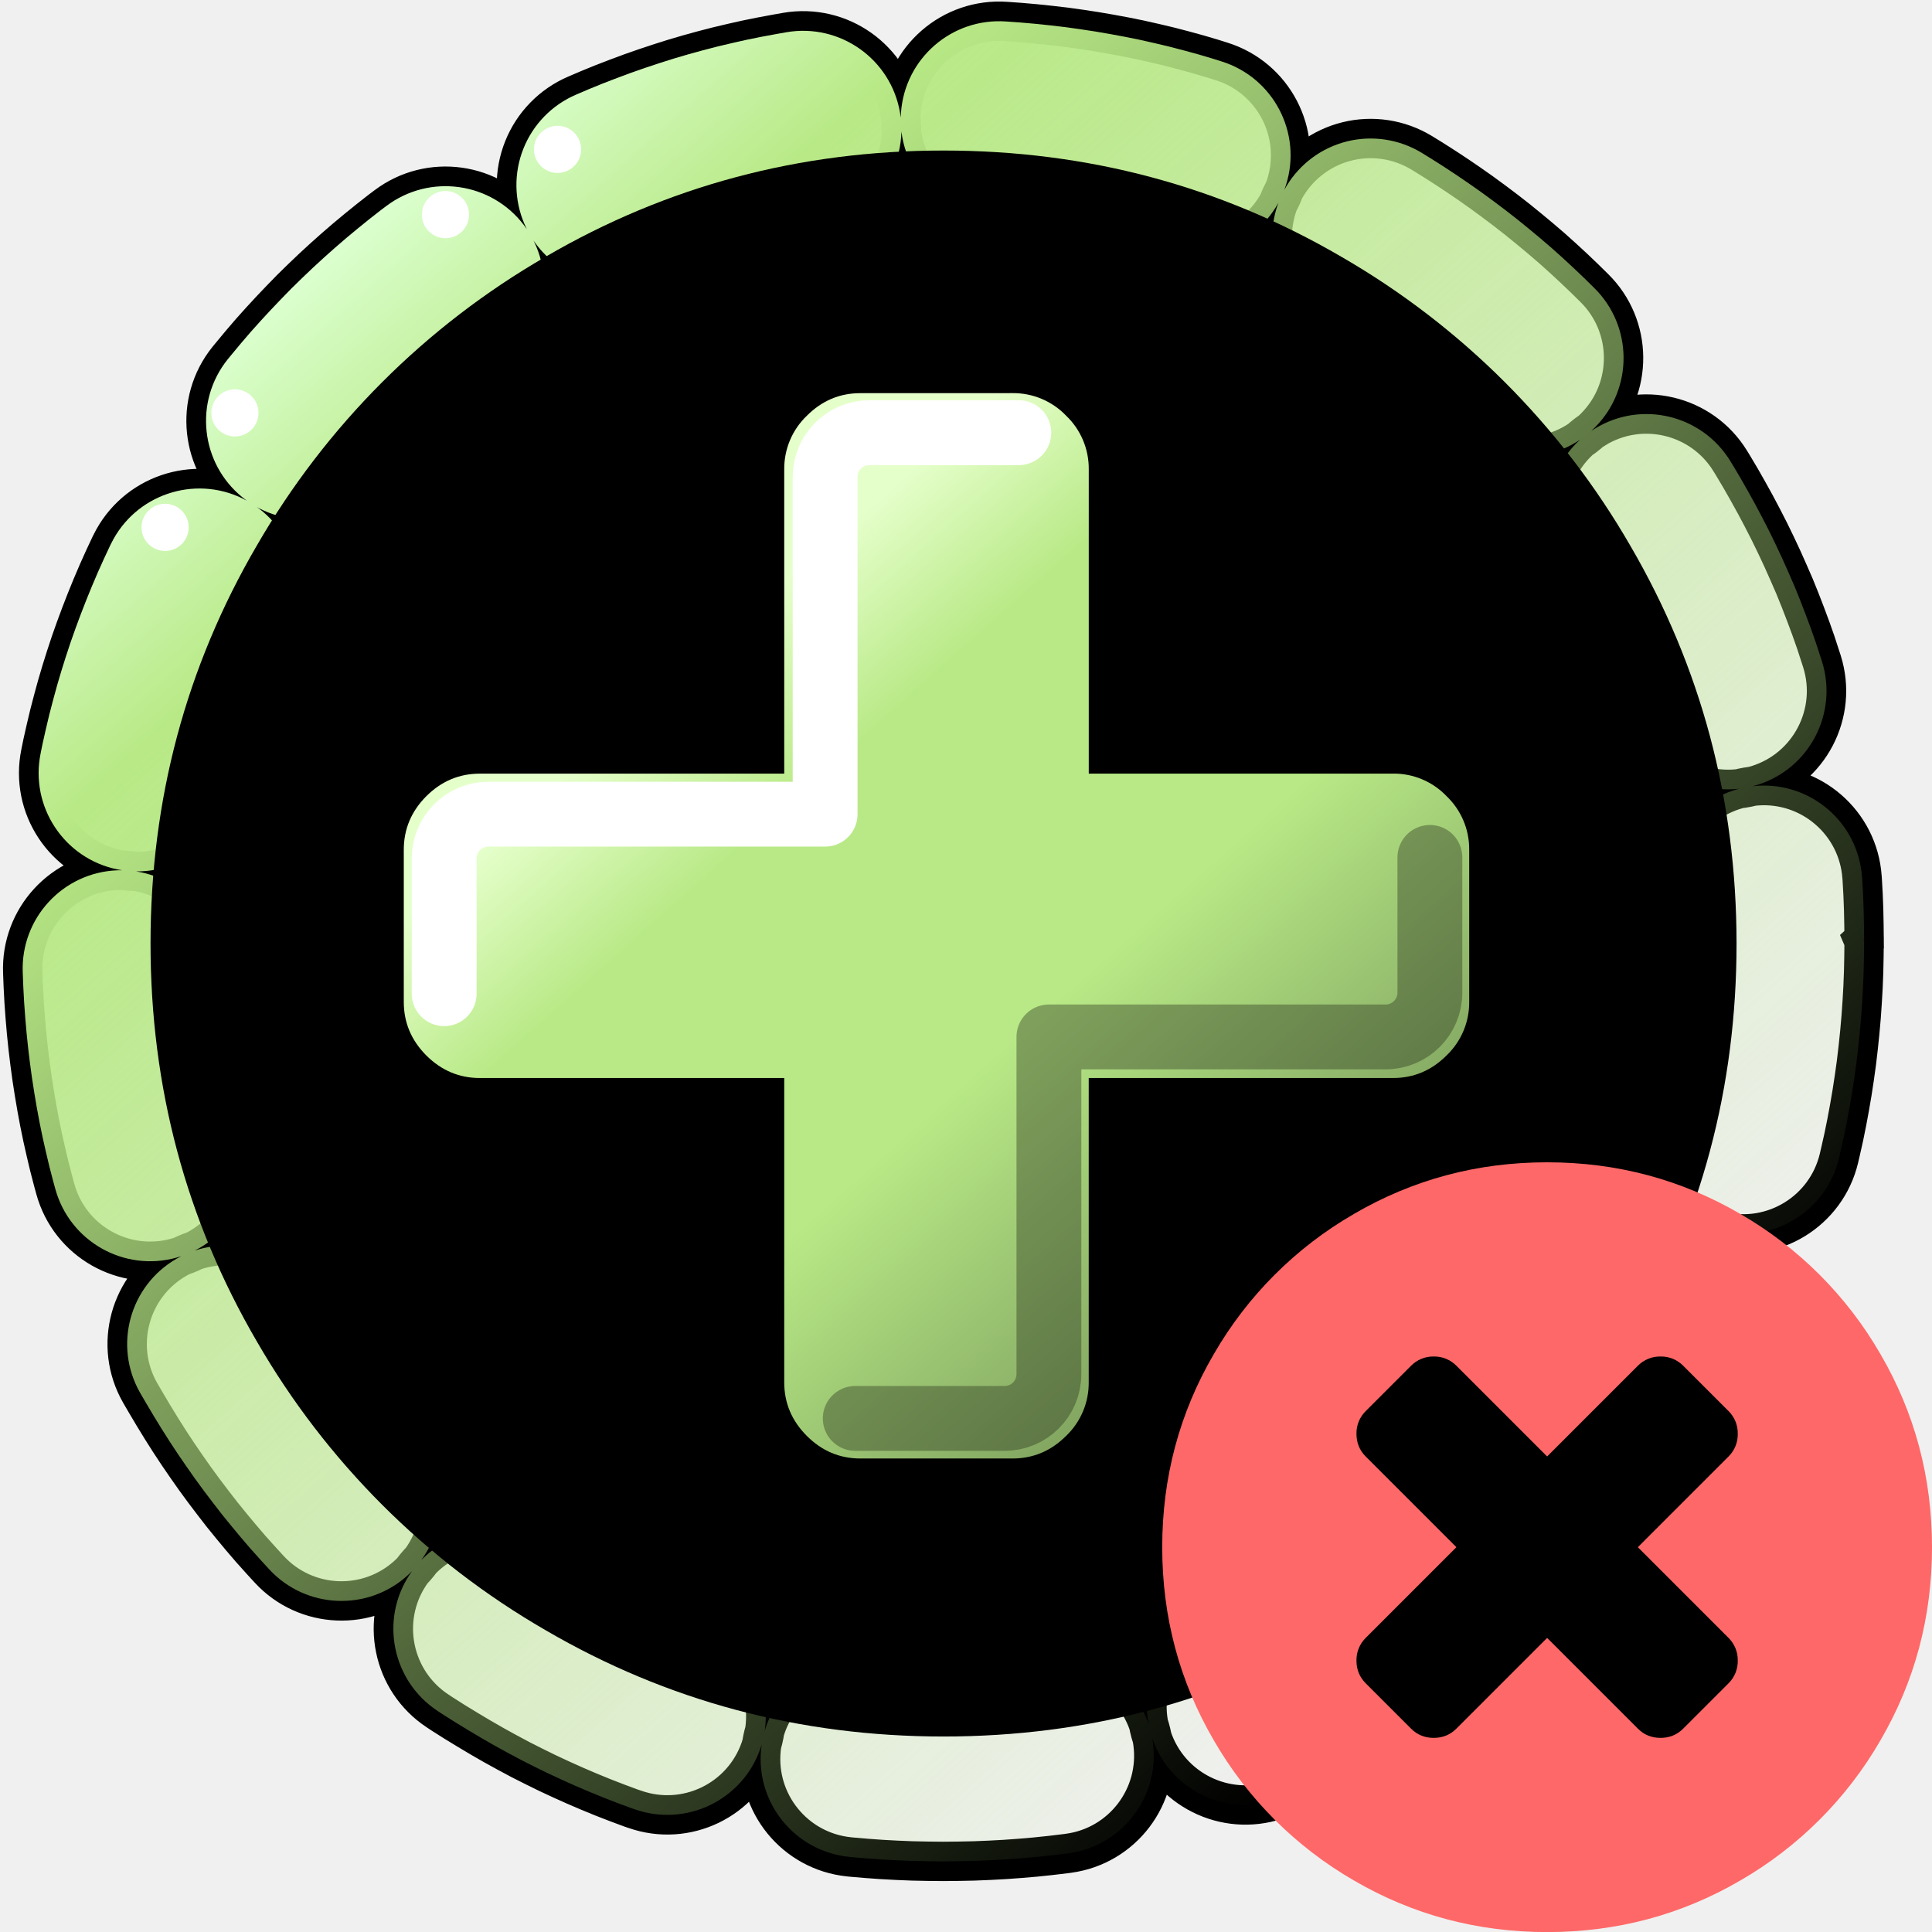
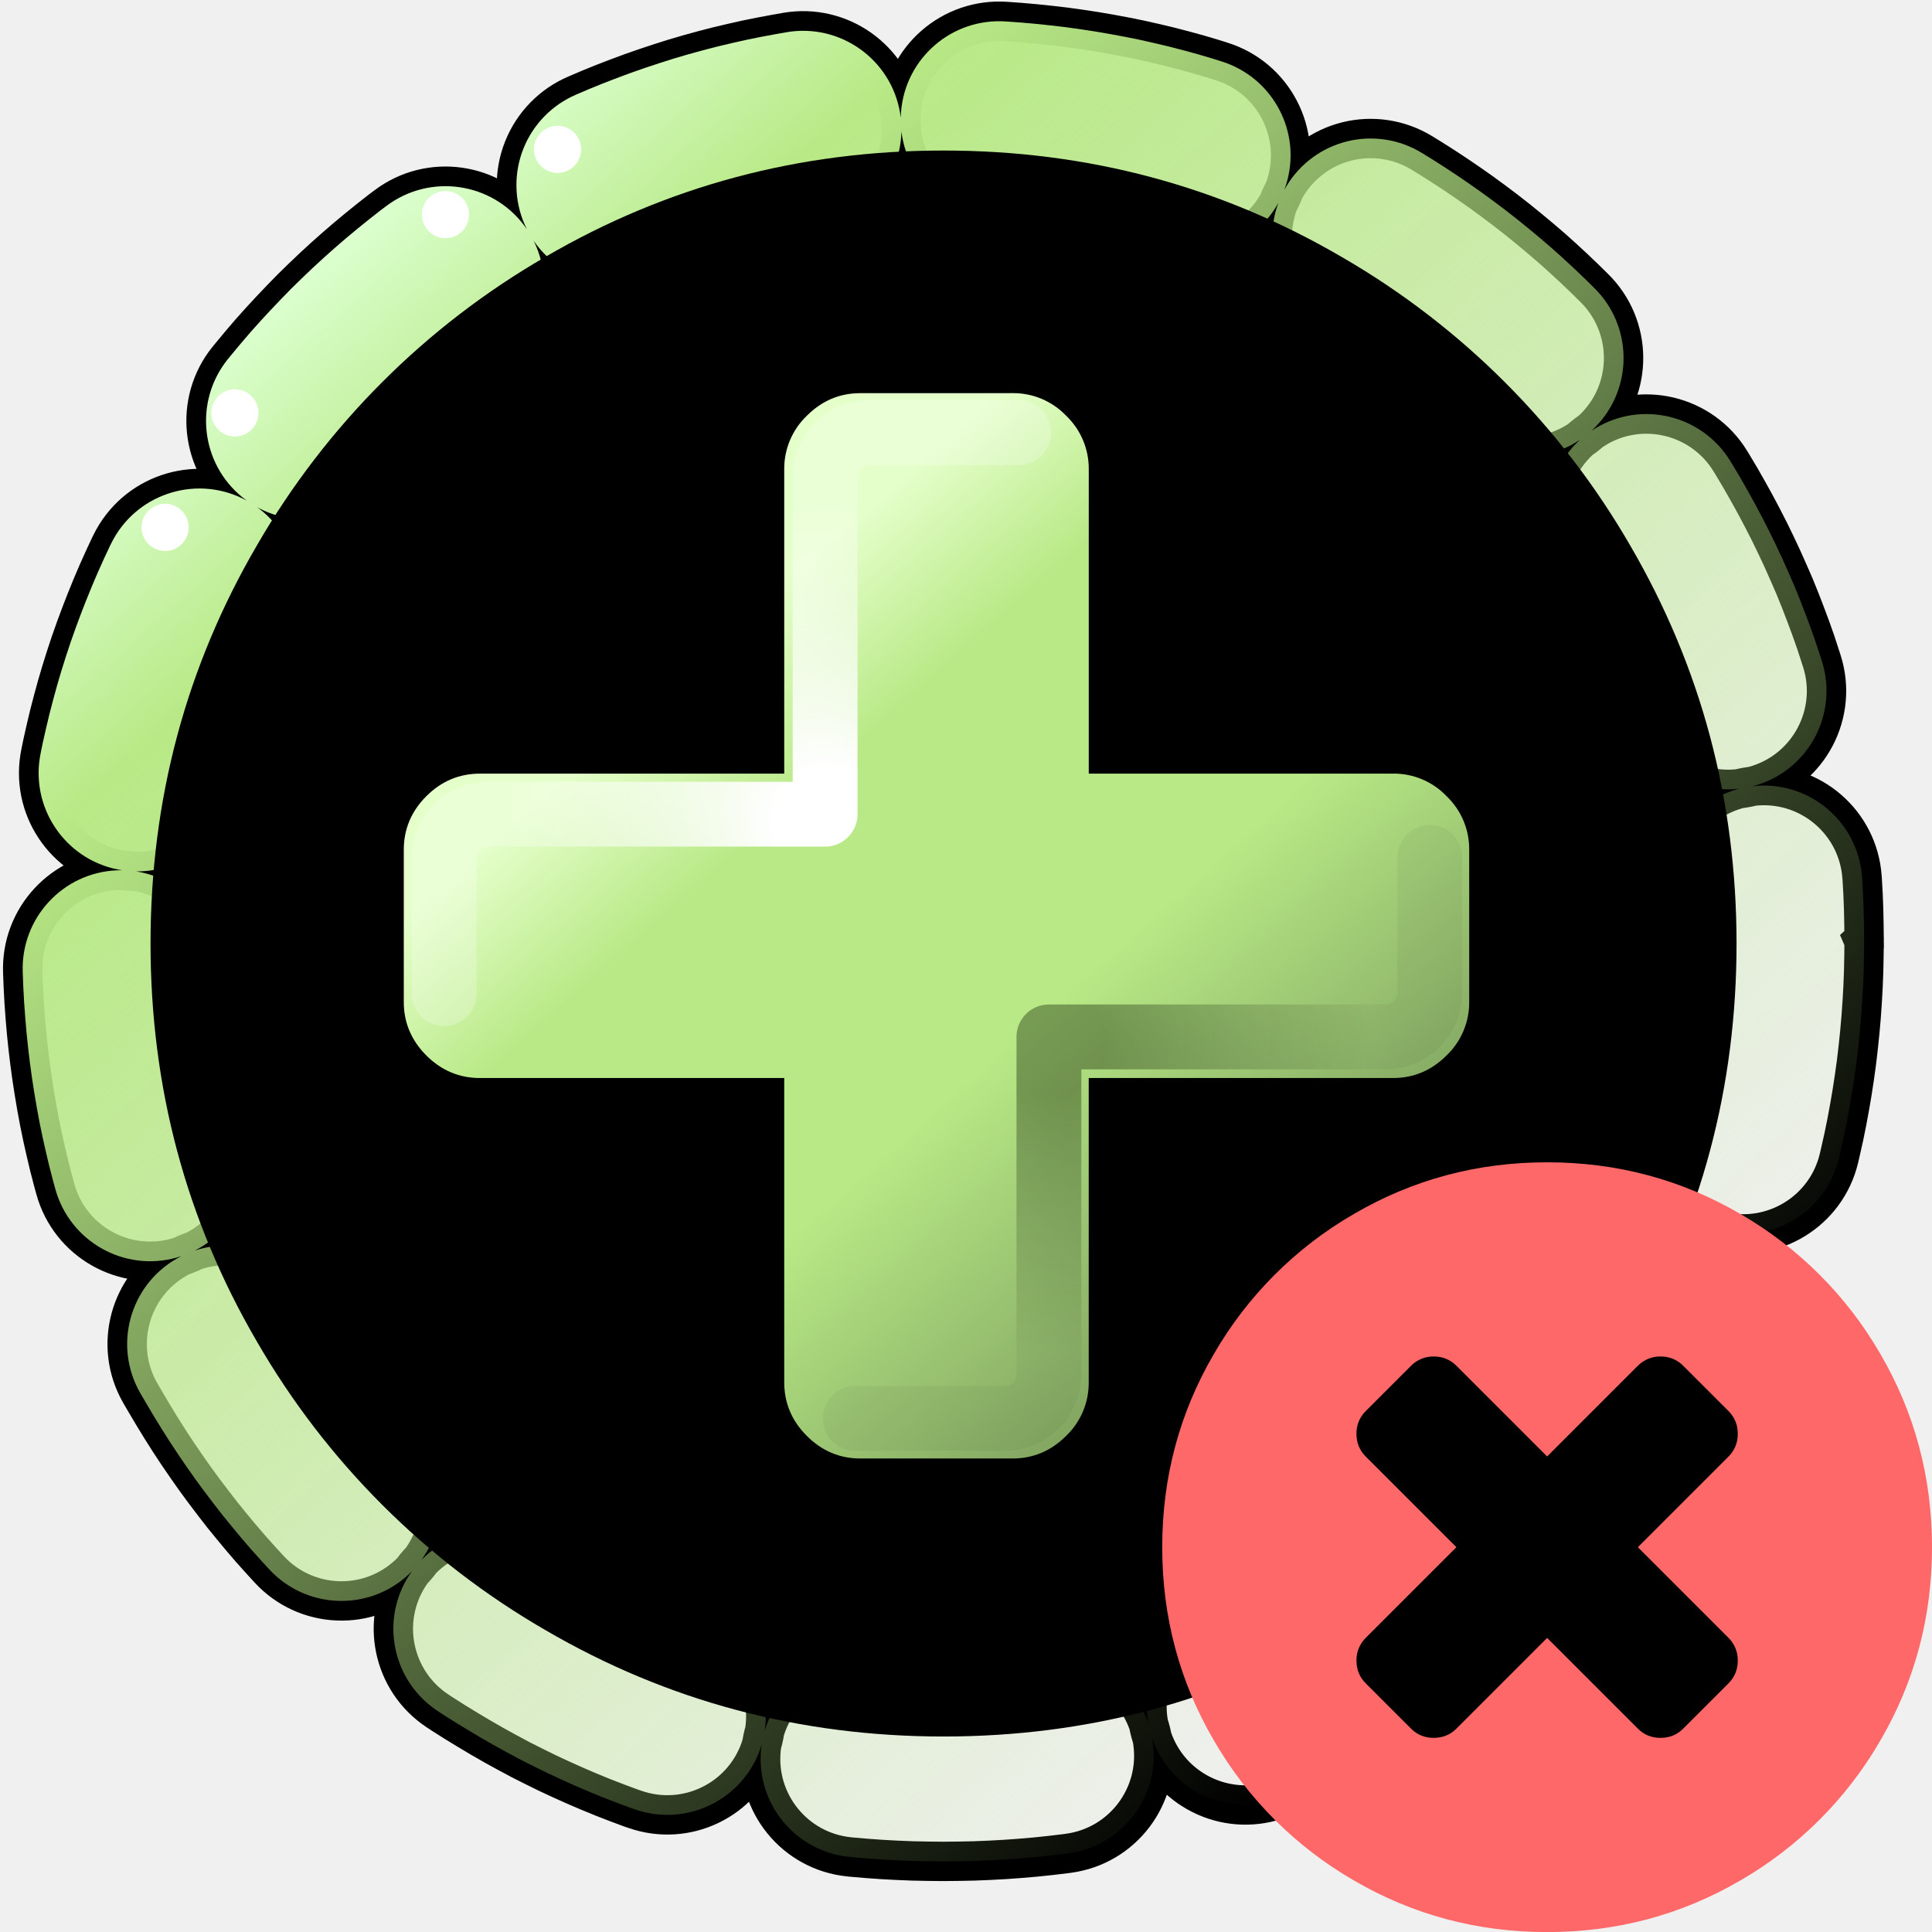
<svg xmlns="http://www.w3.org/2000/svg" xmlns:xlink="http://www.w3.org/1999/xlink" width="48" height="48">
  <defs>
+     <linearGradient id="j">
+       <stop offset=".164" style="stop-color:#fff;stop-opacity:1" />
+       <stop offset="1" style="stop-color:#fff;stop-opacity:.232" />
+     </linearGradient>
+     <linearGradient id="i">
+       <stop offset=".173" style="stop-color:#0c1d00;stop-opacity:1" />
+       <stop offset="1" style="stop-color:#212a18;stop-opacity:.149" />
+     </linearGradient>
    <linearGradient id="h">
      <stop offset="0" style="stop-color:#e5ffcb;stop-opacity:1" />
      <stop offset=".18" style="stop-color:#b8e986;stop-opacity:1" />
      <stop offset=".514" style="stop-color:#b8e986;stop-opacity:1" />
      <stop offset="1" style="stop-color:#6e8c53;stop-opacity:1" />
    </linearGradient>
    <linearGradient id="g">
      <stop offset="0" style="stop-color:#dbffce;stop-opacity:1" />
      <stop offset=".137" style="stop-color:#b8e986;stop-opacity:1" />
      <stop offset="1" style="stop-color:#b8e986;stop-opacity:0" />
    </linearGradient>
    <linearGradient id="f">
      <stop offset="0" style="stop-color:#b8e986;stop-opacity:1" />
      <stop offset="1" style="stop-color:#b8e986;stop-opacity:0" />
    </linearGradient>
-     <linearGradient xlink:href="#f" id="i" x1="-.456" x2="47.335" y1="23.386" y2="23.386" gradientUnits="userSpaceOnUse" />
-     <linearGradient xlink:href="#g" id="j" x1="8.584" x2="38.703" y1="5.262" y2="38.889" gradientUnits="userSpaceOnUse" />
-     <linearGradient xlink:href="#h" id="k" x1="17.191" x2="33.055" y1="16.461" y2="34.316" gradientUnits="userSpaceOnUse" />
+     <linearGradient xlink:href="#f" id="k" x1="-.456" x2="47.335" y1="23.386" y2="23.386" gradientUnits="userSpaceOnUse" />
+     <linearGradient xlink:href="#g" id="l" x1="8.584" x2="38.703" y1="5.262" y2="38.889" gradientUnits="userSpaceOnUse" />
+     <linearGradient xlink:href="#h" id="m" x1="17.191" x2="33.055" y1="16.461" y2="34.316" gradientUnits="userSpaceOnUse" />
+     <radialGradient xlink:href="#i" id="o" cx="20.472" cy="20.157" r="7.944" fx="20.472" fy="20.157" gradientTransform="matrix(1 0 0 .9786 0 .38)" gradientUnits="userSpaceOnUse" />
+     <radialGradient xlink:href="#j" id="n" cx="20.56" cy="20.428" r="7.944" fx="20.56" fy="20.428" gradientTransform="matrix(1 0 0 .9786 0 .38)" gradientUnits="userSpaceOnUse" />
  </defs>
-   <g style="opacity:1;stroke:#000;stroke-dasharray:none;stroke-dashoffset:0;stroke-opacity:1;fill:url(#i);fill-opacity:1;stroke-width:1;paint-order:stroke fill markers" transform="translate(.52 .519)scale(.9778)">
-     <path d="M25.032.015a2.5 2.5 0 0 0-2.671 2.318 2.5 2.5 0 0 0 2.318 2.67l.312.021.307.028.303.03.302.036.301.041.297.047.297.05.295.055.293.061.29.064.29.069.29.076.284.078.285.084.188.059a2.5 2.5 0 0 0 3.133-1.639 2.5 2.5 0 0 0-1.639-3.133l-.229-.072-.365-.108-.369-.101-.369-.096-.371-.088-.373-.084-.375-.076-.377-.07L27.3.27l-.379-.058-.38-.053-.386-.045-.382-.04-.387-.034zm-5.58.273-.265.047-.377.07-.375.076-.373.084-.371.088-.37.096-.367.101-.367.108-.363.115-.362.12-.36.126-.358.133-.356.137-.353.144-.328.14a2.5 2.5 0 0 0-1.315 3.284 2.5 2.5 0 0 0 3.283 1.313l.29-.123.275-.114.277-.107.28-.104.279-.097.281-.094.283-.088.285-.084.287-.078.288-.076.289-.069.29-.064.294-.06.295-.055.224-.04a2.5 2.5 0 0 0 2.045-2.884A2.5 2.5 0 0 0 19.452.288Zm14.246 2.773a2.5 2.5 0 0 0-1.54 1.133A2.5 2.5 0 0 0 33 7.628q.347.21.701.45l-.017-.015.265.182.246.174.243.178.24.18.234.183.233.187.226.19.225.193.22.197.217.2.215.205.22.217a2.5 2.5 0 0 0 3.536-.03 2.5 2.5 0 0 0-.03-3.535l-.25-.246-.273-.26-.277-.256-.281-.252-.287-.246-.291-.242-.293-.238-.301-.235-.303-.228-.307-.225-.31-.218-.309-.211-.01-.006a23 23 0 0 0-.892-.57 2.5 2.5 0 0 0-1.893-.29zM9.284 4.704l-.14.105-.3.235-.294.238-.291.242-.285.246-.283.252-.278.256-.273.26-.27.264-.263.27-.26.273-.256.277-.252.281-.246.287-.242.291-.094.114a2.5 2.5 0 0 0 .377 3.515 2.5 2.5 0 0 0 3.516-.375l.066-.082.19-.228.193-.225.197-.22.2-.217.204-.215.207-.21.21-.206.214-.205.217-.2.22-.197.225-.193.229-.19.23-.187.237-.184.107-.082a2.5 2.5 0 0 0 .488-3.5 2.5 2.5 0 0 0-3.5-.49zm30.707 5.656a2.5 2.5 0 0 0-.82 3.44l.043.068.156.266.153.265.148.268.143.267.136.27.133.271.127.272.123.273.117.276.114.275.107.278.104.279.097.28.094.28.025.084a2.5 2.5 0 0 0 3.133 1.639 2.5 2.5 0 0 0 1.639-3.133l-.04-.123-.118-.363-.127-.36-.133-.357-.137-.355-.144-.356-.153-.351-.156-.35-.162-.346-.168-.345-.176-.344-.18-.34-.187-.338-.191-.336-.198-.332-.062-.101a2.5 2.5 0 0 0-3.44-.82ZM5.634 12.136a2.5 2.5 0 0 0-3.344 1.148l-.017.033-.162.346-.157.35-.15.351-.145.356-.138.355-.133.358-.127.359-.12.363-.114.363-.108.366-.101.369-.096.369-.088.371-.084.373-.049.242a2.5 2.5 0 0 0 1.947 2.951A2.5 2.5 0 0 0 5.4 19.612l.04-.201.065-.291.07-.289.075-.29.078-.284.084-.285.088-.284.093-.28.1-.28.102-.28.109-.277.111-.275.12-.276.12-.273.127-.268a2.5 2.5 0 0 0-1.148-3.343zm38.477 7.3a2.5 2.5 0 0 0-2.317 2.67v.006l.018.31.011.313.008.313.002.297v.039l-.002.297-.008.312-.011.313-.018.31-.021.307-.028.306-.031.303-.035.303-.041.3-.047.298-.05.296-.055.295-.061.293-.064.291-.032.127a2.5 2.5 0 0 0 1.848 3.016 2.5 2.5 0 0 0 3.016-1.848l.039-.168.084-.373.076-.375.07-.377.065-.379.058-.379.053-.382.045-.383.04-.385.034-.385.027-.388.022-.389.015-.39.008-.393.004-.373-.012-.028.012-.011-.004-.373-.008-.393-.015-.39-.022-.39-.004-.046a2.5 2.5 0 0 0-2.67-2.317ZM2.446 21.583a2.5 2.5 0 0 0-2.4 2.596l.014.36.021.39.028.388.033.385.04.385.046.383.052.382.059.38.064.378.07.377.077.375.084.373.088.371.096.37.056.205a2.5 2.5 0 0 0 3.076 1.744 2.5 2.5 0 0 0 1.745-3.076l-.045-.165-.075-.287-.07-.289-.064-.29-.06-.294-.056-.295-.05-.296-.045-.297-.041-.301-.037-.303-.032-.303-.027-.306-.022-.307-.017-.31-.012-.32a2.5 2.5 0 0 0-2.596-2.403zm40.735 9.197a2.5 2.5 0 0 0-3.381 1.037l-.129.244-.148.268-.153.266-.156.265-.162.262-.164.256-.166.254-.17.25-.174.246-.178.242-.18.24-.183.235-.187.23-.19.229-.152.175a2.5 2.5 0 0 0 .262 3.528 2.5 2.5 0 0 0 3.525-.262l.178-.207.242-.291.238-.295.234-.299.229-.303.225-.306.218-.313.215-.314.211-.32.205-.323.203-.328.198-.332.191-.336.188-.338.148-.279a2.5 2.5 0 0 0-1.037-3.38zm-39.223.67a2.5 2.5 0 0 0-.928 3.412l.147.252.197.332.201.328.205.323.211.32.215.314.22.313.224.306.23.303.232.3.239.294.242.291.246.287.252.281.215.235a2.5 2.5 0 0 0 3.533.144 2.5 2.5 0 0 0 .145-3.533l-.188-.203-.197-.22-.194-.225-.189-.229-.188-.23-.183-.235-.18-.24-.178-.242-.171-.246-.172-.25-.166-.254-.164-.256-.162-.262-.157-.265-.125-.22a2.5 2.5 0 0 0-3.412-.925zm31.963 6.537a2.5 2.5 0 0 0-1.865.422l-.106.074-.25.17-.252.166-.257.164-.262.162-.266.157-.265.152-.268.148-.268.141-.27.139-.27.133-.272.127-.273.123-.276.117-.275.111-.02.008a2.5 2.5 0 0 0-1.424 3.236 2.5 2.5 0 0 0 3.237 1.424l.058-.023.356-.145.351-.15.35-.157.346-.162.345-.17.344-.173.34-.182.338-.186.336-.193.332-.197.328-.201.324-.206.319-.21.316-.215.135-.096a2.5 2.5 0 0 0 .601-3.484 2.5 2.5 0 0 0-1.617-1.024zm-22.582.781a2.5 2.5 0 0 0-3.463.711 2.5 2.5 0 0 0 .711 3.463l.113.075.323.205.328.2.332.198.336.193.338.186.34.182.343.173.346.17.348.162.35.157.35.15.354.145.356.138.357.133.098.033a2.5 2.5 0 0 0 3.185-1.531 2.5 2.5 0 0 0-1.53-3.186l-.058-.021-.279-.102-.277-.109-.276-.111-.275-.117-.273-.123-.272-.127-.271-.133-.27-.139-.267-.14-.268-.149-.266-.152-.265-.157-.262-.162-.256-.164Zm12.607 2.836-.043.006-.302.035-.303.032-.307.027-.306.022-.31.017-.311.012-.315.008-.316.002-.317-.002-.312-.008-.313-.012-.31-.017-.307-.022-.306-.027-.016-.002a2.5 2.5 0 0 0-2.744 2.23 2.5 2.5 0 0 0 2.23 2.744l.057.006.385.033.388.028.389.021.39.016.393.008.393.004.392-.004.393-.008.39-.016.39-.021.388-.028.387-.033.382-.04.385-.046.082-.011a2.5 2.5 0 0 0 2.139-2.815 2.5 2.5 0 0 0-2.815-2.139z" style="baseline-shift:baseline;display:inline;overflow:visible;fill:url(#j);fill-opacity:1;stroke:#000;stroke-linecap:round;stroke-dasharray:none;stroke-dashoffset:0;stroke-opacity:1;paint-order:stroke fill markers;stop-color:#000;stop-opacity:1;stroke-width:1" />
+   <g style="opacity:1;stroke:#000;stroke-dasharray:none;stroke-dashoffset:0;stroke-opacity:1;fill:url(#k);fill-opacity:1;stroke-width:1;paint-order:stroke fill markers" transform="translate(.52 .519)scale(.9778)">
+     <path d="M25.032.015a2.5 2.5 0 0 0-2.671 2.318 2.5 2.5 0 0 0 2.318 2.67l.312.021.307.028.303.03.302.036.301.041.297.047.297.05.295.055.293.061.29.064.29.069.29.076.284.078.285.084.188.059a2.5 2.5 0 0 0 3.133-1.639 2.5 2.5 0 0 0-1.639-3.133l-.229-.072-.365-.108-.369-.101-.369-.096-.371-.088-.373-.084-.375-.076-.377-.07L27.3.27l-.379-.058-.38-.053-.386-.045-.382-.04-.387-.034zm-5.58.273-.265.047-.377.07-.375.076-.373.084-.371.088-.37.096-.367.101-.367.108-.363.115-.362.12-.36.126-.358.133-.356.137-.353.144-.328.14a2.5 2.5 0 0 0-1.315 3.284 2.5 2.5 0 0 0 3.283 1.313l.29-.123.275-.114.277-.107.28-.104.279-.097.281-.094.283-.088.285-.084.287-.078.288-.076.289-.069.29-.064.294-.06.295-.055.224-.04a2.5 2.5 0 0 0 2.045-2.884A2.5 2.5 0 0 0 19.452.288Zm14.246 2.773a2.5 2.5 0 0 0-1.54 1.133A2.5 2.5 0 0 0 33 7.628q.347.21.701.45l-.017-.015.265.182.246.174.243.178.24.18.234.183.233.187.226.19.225.193.22.197.217.2.215.205.22.217a2.5 2.5 0 0 0 3.536-.03 2.5 2.5 0 0 0-.03-3.535l-.25-.246-.273-.26-.277-.256-.281-.252-.287-.246-.291-.242-.293-.238-.301-.235-.303-.228-.307-.225-.31-.218-.309-.211-.01-.006a23 23 0 0 0-.892-.57 2.5 2.5 0 0 0-1.893-.29zM9.284 4.704l-.14.105-.3.235-.294.238-.291.242-.285.246-.283.252-.278.256-.273.26-.27.264-.263.27-.26.273-.256.277-.252.281-.246.287-.242.291-.094.114a2.5 2.5 0 0 0 .377 3.515 2.5 2.5 0 0 0 3.516-.375l.066-.082.19-.228.193-.225.197-.22.2-.217.204-.215.207-.21.21-.206.214-.205.217-.2.22-.197.225-.193.229-.19.23-.187.237-.184.107-.082a2.5 2.5 0 0 0 .488-3.5 2.5 2.5 0 0 0-3.5-.49zm30.707 5.656a2.5 2.5 0 0 0-.82 3.44l.043.068.156.266.153.265.148.268.143.267.136.27.133.271.127.272.123.273.117.276.114.275.107.278.104.279.097.28.094.28.025.084a2.5 2.5 0 0 0 3.133 1.639 2.5 2.5 0 0 0 1.639-3.133l-.04-.123-.118-.363-.127-.36-.133-.357-.137-.355-.144-.356-.153-.351-.156-.35-.162-.346-.168-.345-.176-.344-.18-.34-.187-.338-.191-.336-.198-.332-.062-.101a2.5 2.5 0 0 0-3.44-.82ZM5.634 12.136a2.5 2.5 0 0 0-3.344 1.148l-.017.033-.162.346-.157.35-.15.351-.145.356-.138.355-.133.358-.127.359-.12.363-.114.363-.108.366-.101.369-.096.369-.088.371-.084.373-.049.242a2.5 2.5 0 0 0 1.947 2.951A2.5 2.5 0 0 0 5.4 19.612l.04-.201.065-.291.07-.289.075-.29.078-.284.084-.285.088-.284.093-.28.1-.28.102-.28.109-.277.111-.275.12-.276.12-.273.127-.268a2.5 2.5 0 0 0-1.148-3.343zm38.477 7.3a2.5 2.5 0 0 0-2.317 2.67v.006l.018.31.011.313.008.313.002.297v.039l-.002.297-.008.312-.011.313-.018.31-.021.307-.028.306-.031.303-.035.303-.041.3-.047.298-.05.296-.055.295-.061.293-.064.291-.032.127a2.5 2.5 0 0 0 1.848 3.016 2.5 2.5 0 0 0 3.016-1.848l.039-.168.084-.373.076-.375.07-.377.065-.379.058-.379.053-.382.045-.383.04-.385.034-.385.027-.388.022-.389.015-.39.008-.393.004-.373-.012-.028.012-.011-.004-.373-.008-.393-.015-.39-.022-.39-.004-.046a2.5 2.5 0 0 0-2.67-2.317ZM2.446 21.583a2.5 2.5 0 0 0-2.4 2.596l.014.36.021.39.028.388.033.385.04.385.046.383.052.382.059.38.064.378.07.377.077.375.084.373.088.371.096.37.056.205a2.5 2.5 0 0 0 3.076 1.744 2.5 2.5 0 0 0 1.745-3.076l-.045-.165-.075-.287-.07-.289-.064-.29-.06-.294-.056-.295-.05-.296-.045-.297-.041-.301-.037-.303-.032-.303-.027-.306-.022-.307-.017-.31-.012-.32a2.5 2.5 0 0 0-2.596-2.403zm40.735 9.197a2.5 2.5 0 0 0-3.381 1.037l-.129.244-.148.268-.153.266-.156.265-.162.262-.164.256-.166.254-.17.25-.174.246-.178.242-.18.24-.183.235-.187.23-.19.229-.152.175a2.5 2.5 0 0 0 .262 3.528 2.5 2.5 0 0 0 3.525-.262l.178-.207.242-.291.238-.295.234-.299.229-.303.225-.306.218-.313.215-.314.211-.32.205-.323.203-.328.198-.332.191-.336.188-.338.148-.279a2.5 2.5 0 0 0-1.037-3.38zm-39.223.67a2.5 2.5 0 0 0-.928 3.412l.147.252.197.332.201.328.205.323.211.32.215.314.22.313.224.306.23.303.232.3.239.294.242.291.246.287.252.281.215.235a2.5 2.5 0 0 0 3.533.144 2.5 2.5 0 0 0 .145-3.533l-.188-.203-.197-.22-.194-.225-.189-.229-.188-.23-.183-.235-.18-.24-.178-.242-.171-.246-.172-.25-.166-.254-.164-.256-.162-.262-.157-.265-.125-.22a2.5 2.5 0 0 0-3.412-.925zm31.963 6.537a2.5 2.5 0 0 0-1.865.422l-.106.074-.25.17-.252.166-.257.164-.262.162-.266.157-.265.152-.268.148-.268.141-.27.139-.27.133-.272.127-.273.123-.276.117-.275.111-.02.008a2.5 2.5 0 0 0-1.424 3.236 2.5 2.5 0 0 0 3.237 1.424l.058-.023.356-.145.351-.15.35-.157.346-.162.345-.17.344-.173.34-.182.338-.186.336-.193.332-.197.328-.201.324-.206.319-.21.316-.215.135-.096a2.5 2.5 0 0 0 .601-3.484 2.5 2.5 0 0 0-1.617-1.024zm-22.582.781a2.5 2.5 0 0 0-3.463.711 2.5 2.5 0 0 0 .711 3.463l.113.075.323.205.328.2.332.198.336.193.338.186.34.182.343.173.346.17.348.162.35.157.35.15.354.145.356.138.357.133.098.033a2.5 2.5 0 0 0 3.185-1.531 2.5 2.5 0 0 0-1.53-3.186l-.058-.021-.279-.102-.277-.109-.276-.111-.275-.117-.273-.123-.272-.127-.271-.133-.27-.139-.267-.14-.268-.149-.266-.152-.265-.157-.262-.162-.256-.164Zm12.607 2.836-.043.006-.302.035-.303.032-.307.027-.306.022-.31.017-.311.012-.315.008-.316.002-.317-.002-.312-.008-.313-.012-.31-.017-.307-.022-.306-.027-.016-.002a2.5 2.5 0 0 0-2.744 2.23 2.5 2.5 0 0 0 2.23 2.744l.057.006.385.033.388.028.389.021.39.016.393.008.393.004.392-.004.393-.008.39-.016.39-.021.388-.028.387-.033.382-.04.385-.046.082-.011a2.5 2.5 0 0 0 2.139-2.815 2.5 2.5 0 0 0-2.815-2.139z" style="baseline-shift:baseline;display:inline;overflow:visible;fill:url(#l);fill-opacity:1;stroke:#000;stroke-linecap:round;stroke-dasharray:none;stroke-dashoffset:0;stroke-opacity:1;paint-order:stroke fill markers;stop-color:#000;stop-opacity:1;stroke-width:1" />
  </g>
  <path d="M43.144 23.441q0 5.36-2.643 9.89a19.6 19.6 0 0 1-7.17 7.17q-4.527 2.642-9.89 2.642-5.36 0-9.888-2.642a19.6 19.6 0 0 1-7.17-7.17Q3.74 28.8 3.74 23.44t2.643-9.89a19.6 19.6 0 0 1 7.17-7.17Q18.08 3.74 23.442 3.74t9.89 2.643a19.6 19.6 0 0 1 7.17 7.17q2.641 4.527 2.642 9.89" style="fill:#000;stroke:none;stroke-width:4.713;stroke-linecap:round;stroke-dasharray:4.713,4.713;stroke-dashoffset:0;stroke-opacity:1;paint-order:stroke fill markers" />
-   <path d="M21.375 9.768q-.768 0-1.328.56a1.82 1.82 0 0 0-.563 1.33v7.563h-7.562q-.768 0-1.33.56-.56.562-.56 1.33v3.782q0 .768.56 1.33.562.56 1.33.56h7.562v7.563q.001.769.563 1.33.56.56 1.328.56h3.781q.768 0 1.33-.56a1.82 1.82 0 0 0 .563-1.33v-7.563h7.562q.767 0 1.328-.56a1.82 1.82 0 0 0 .563-1.33V21.11a1.82 1.82 0 0 0-.563-1.33 1.81 1.81 0 0 0-1.328-.56H27.05v-7.563a1.82 1.82 0 0 0-.563-1.33 1.82 1.82 0 0 0-1.33-.56z" style="color:#000;display:inline;overflow:visible;visibility:visible;fill:url(#k);fill-opacity:1;fill-rule:nonzero;stroke:none;stroke-width:3.781;marker:none" />
+   <path d="M21.375 9.768q-.768 0-1.328.56a1.82 1.82 0 0 0-.563 1.33v7.563h-7.562q-.768 0-1.33.56-.56.562-.56 1.33v3.782q0 .768.56 1.33.562.56 1.33.56h7.562v7.563q.001.769.563 1.33.56.56 1.328.56h3.781q.768 0 1.33-.56a1.82 1.82 0 0 0 .563-1.33v-7.563h7.562q.767 0 1.328-.56a1.82 1.82 0 0 0 .563-1.33V21.11a1.82 1.82 0 0 0-.563-1.33 1.81 1.81 0 0 0-1.328-.56H27.05v-7.563a1.82 1.82 0 0 0-.563-1.33 1.82 1.82 0 0 0-1.33-.56z" style="color:#000;display:inline;overflow:visible;visibility:visible;fill:url(#m);fill-opacity:1;fill-rule:nonzero;stroke:none;stroke-width:3.781;marker:none" />
  <path d="M48 38.44q0 2.602-1.282 4.8a9.5 9.5 0 0 1-3.48 3.48q-2.198 1.282-4.8 1.282-2.603 0-4.8-1.282a9.5 9.5 0 0 1-3.48-3.48q-1.283-2.198-1.283-4.8t1.283-4.8a9.5 9.5 0 0 1 3.48-3.48q2.198-1.283 4.8-1.283 2.603 0 4.8 1.283a9.5 9.5 0 0 1 3.48 3.48Q48 35.838 48 38.44" style="fill:#ff6868;stroke:none;stroke-width:1.594" />
  <path d="m42.946 35.059-1.127-1.127a.77.77 0 0 0-.564-.23.77.77 0 0 0-.563.23l-6.762 6.762a.77.77 0 0 0-.229.563q0 .334.229.563l1.127 1.127q.228.23.563.23t.564-.23l6.762-6.761a.77.77 0 0 0 .228-.564.77.77 0 0 0-.228-.563" style="fill:#000;stroke:none;stroke-width:1.594" />
  <path d="m41.819 42.947 1.127-1.127a.77.77 0 0 0 .228-.563.77.77 0 0 0-.228-.563l-6.762-6.762a.77.77 0 0 0-.564-.23.77.77 0 0 0-.563.23l-1.127 1.127a.77.77 0 0 0-.229.563q0 .334.229.564l6.762 6.761q.228.23.563.23t.564-.23" style="fill:#000;stroke:none;stroke-width:1.594" />
-   <path d="M11.035 24.688v-3.36a1.1 1.1 135 0 1 1.1-1.1H20.5V11.85a1.1 1.1 135 0 1 1.1-1.1h3.712" style="fill:none;stroke:#fff;stroke-width:1.611;stroke-linecap:round;stroke-linejoin:round;stroke-dasharray:none;paint-order:stroke fill markers" />
-   <path d="M11.035 24.688v-3.36a1.1 1.1 135 0 1 1.1-1.1H20.5V11.85a1.1 1.1 135 0 1 1.1-1.1h3.712" style="fill:none;stroke:#212a18;stroke-width:1.611;stroke-linecap:round;stroke-linejoin:round;stroke-dasharray:none;paint-order:stroke fill markers;opacity:.379;stroke-opacity:1" transform="rotate(180 23.28 22.995)" />
+   <path d="M11.035 24.688v-3.36a1.1 1.1 135 0 1 1.1-1.1H20.5V11.85a1.1 1.1 135 0 1 1.1-1.1h3.712" style="fill:none;stroke:url(#n);stroke-width:1.611;stroke-linecap:round;stroke-linejoin:round;stroke-dasharray:none;paint-order:stroke fill markers" />
+   <path d="M11.035 24.688v-3.36a1.1 1.1 135 0 1 1.1-1.1H20.5V11.85a1.1 1.1 135 0 1 1.1-1.1h3.712" style="fill:none;stroke:url(#o);stroke-width:1.611;stroke-linecap:round;stroke-linejoin:round;stroke-dasharray:none;paint-order:stroke fill markers;opacity:.379;stroke-opacity:1" transform="rotate(180 23.28 22.995)" />
  <circle cx="11.067" cy="5.332" r=".586" style="fill:#fff;fill-opacity:1;stroke:none;stroke-width:.457;stroke-linecap:round;stroke-linejoin:round;stroke-dasharray:none;paint-order:stroke fill markers" />
  <circle cx="13.852" cy="3.711" r=".586" style="fill:#fff;fill-opacity:1;stroke:none;stroke-width:.457;stroke-linecap:round;stroke-linejoin:round;stroke-dasharray:none;paint-order:stroke fill markers" />
  <circle cx="4.102" cy="13.102" r=".586" style="fill:#fff;fill-opacity:1;stroke:none;stroke-width:.457;stroke-linecap:round;stroke-linejoin:round;stroke-dasharray:none;paint-order:stroke fill markers" />
  <circle cx="5.836" cy="10.258" r=".586" style="fill:#fff;fill-opacity:1;stroke:none;stroke-width:.457;stroke-linecap:round;stroke-linejoin:round;stroke-dasharray:none;paint-order:stroke fill markers" />
</svg>
